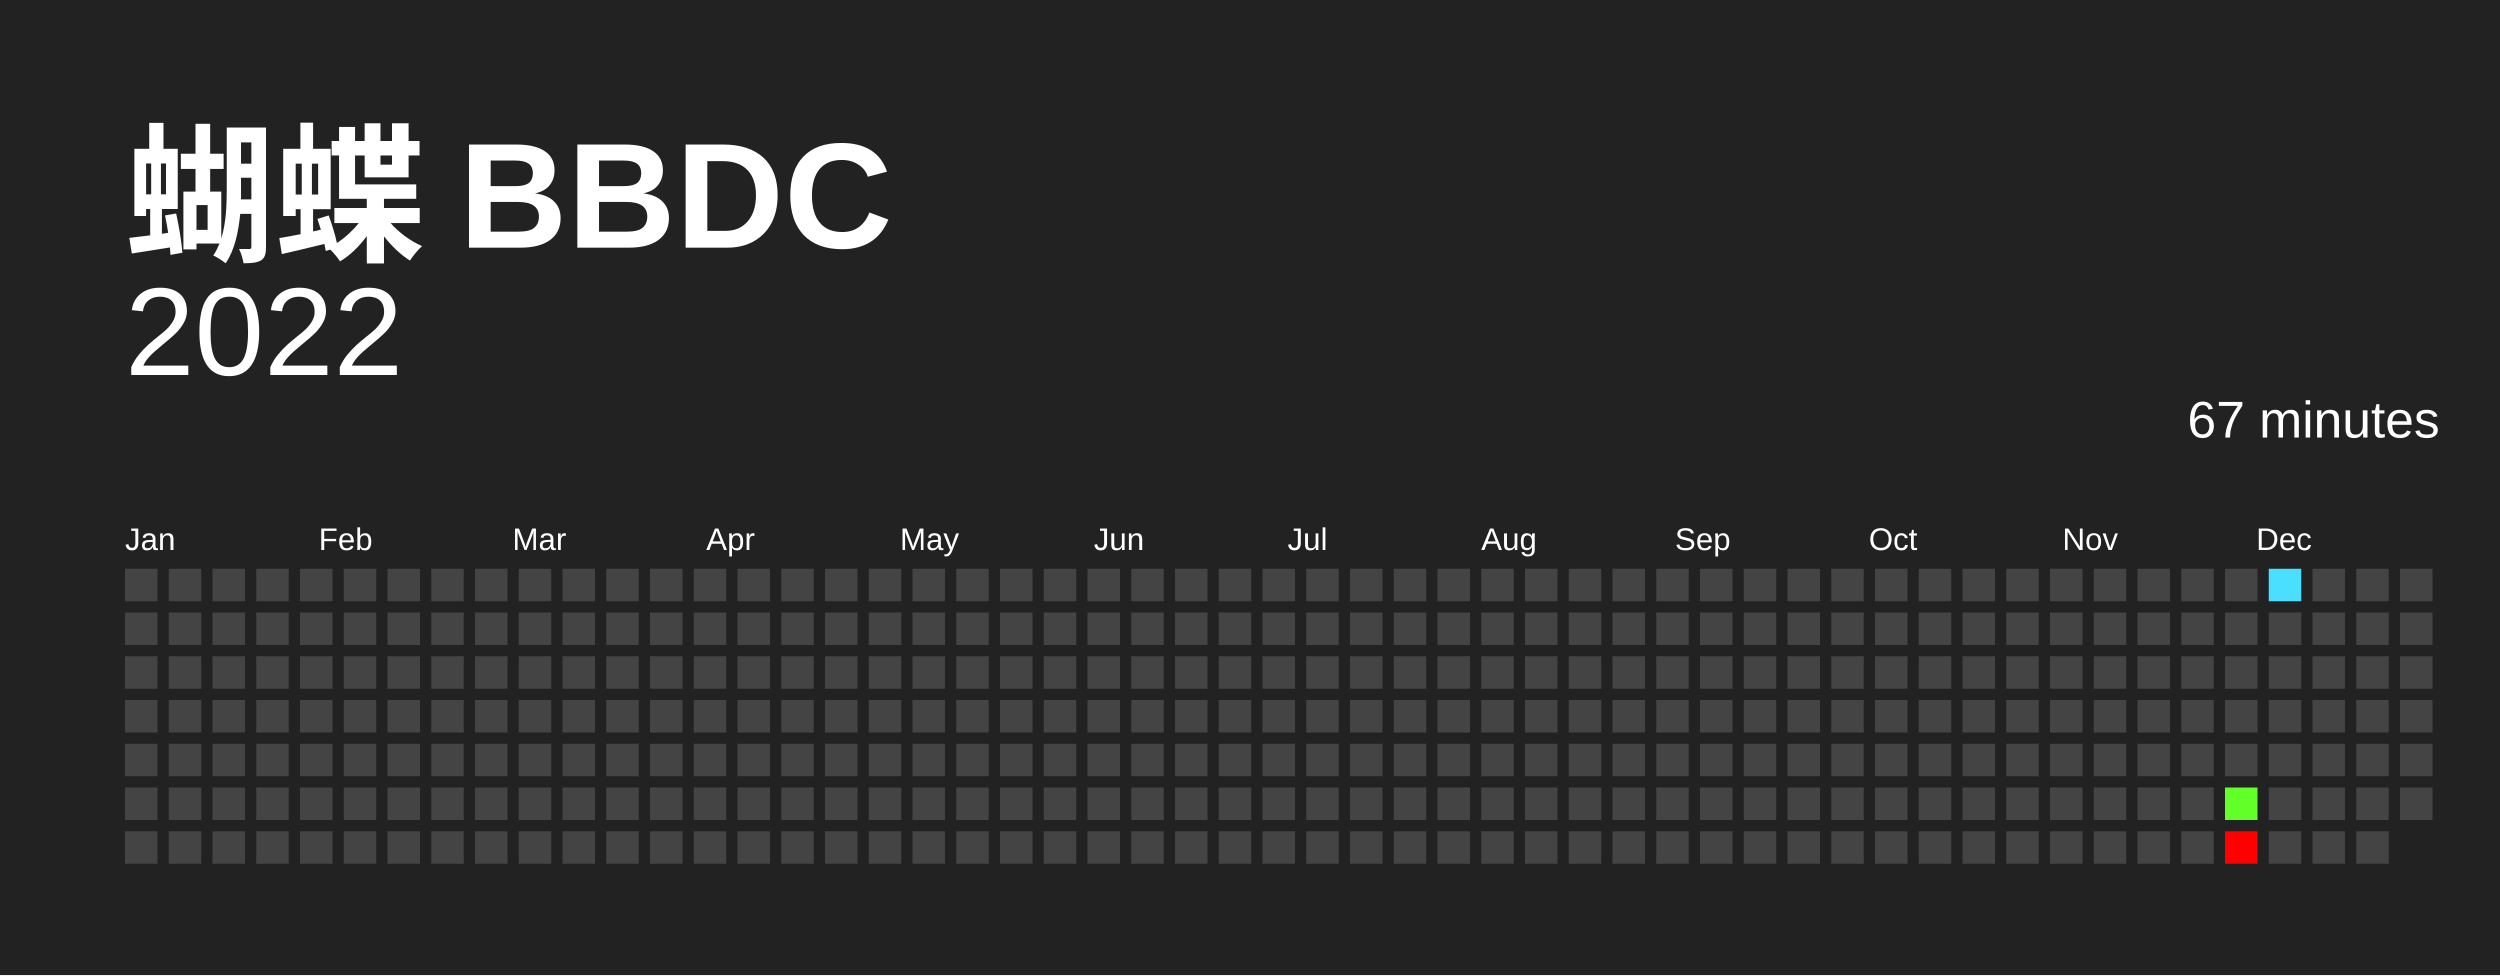
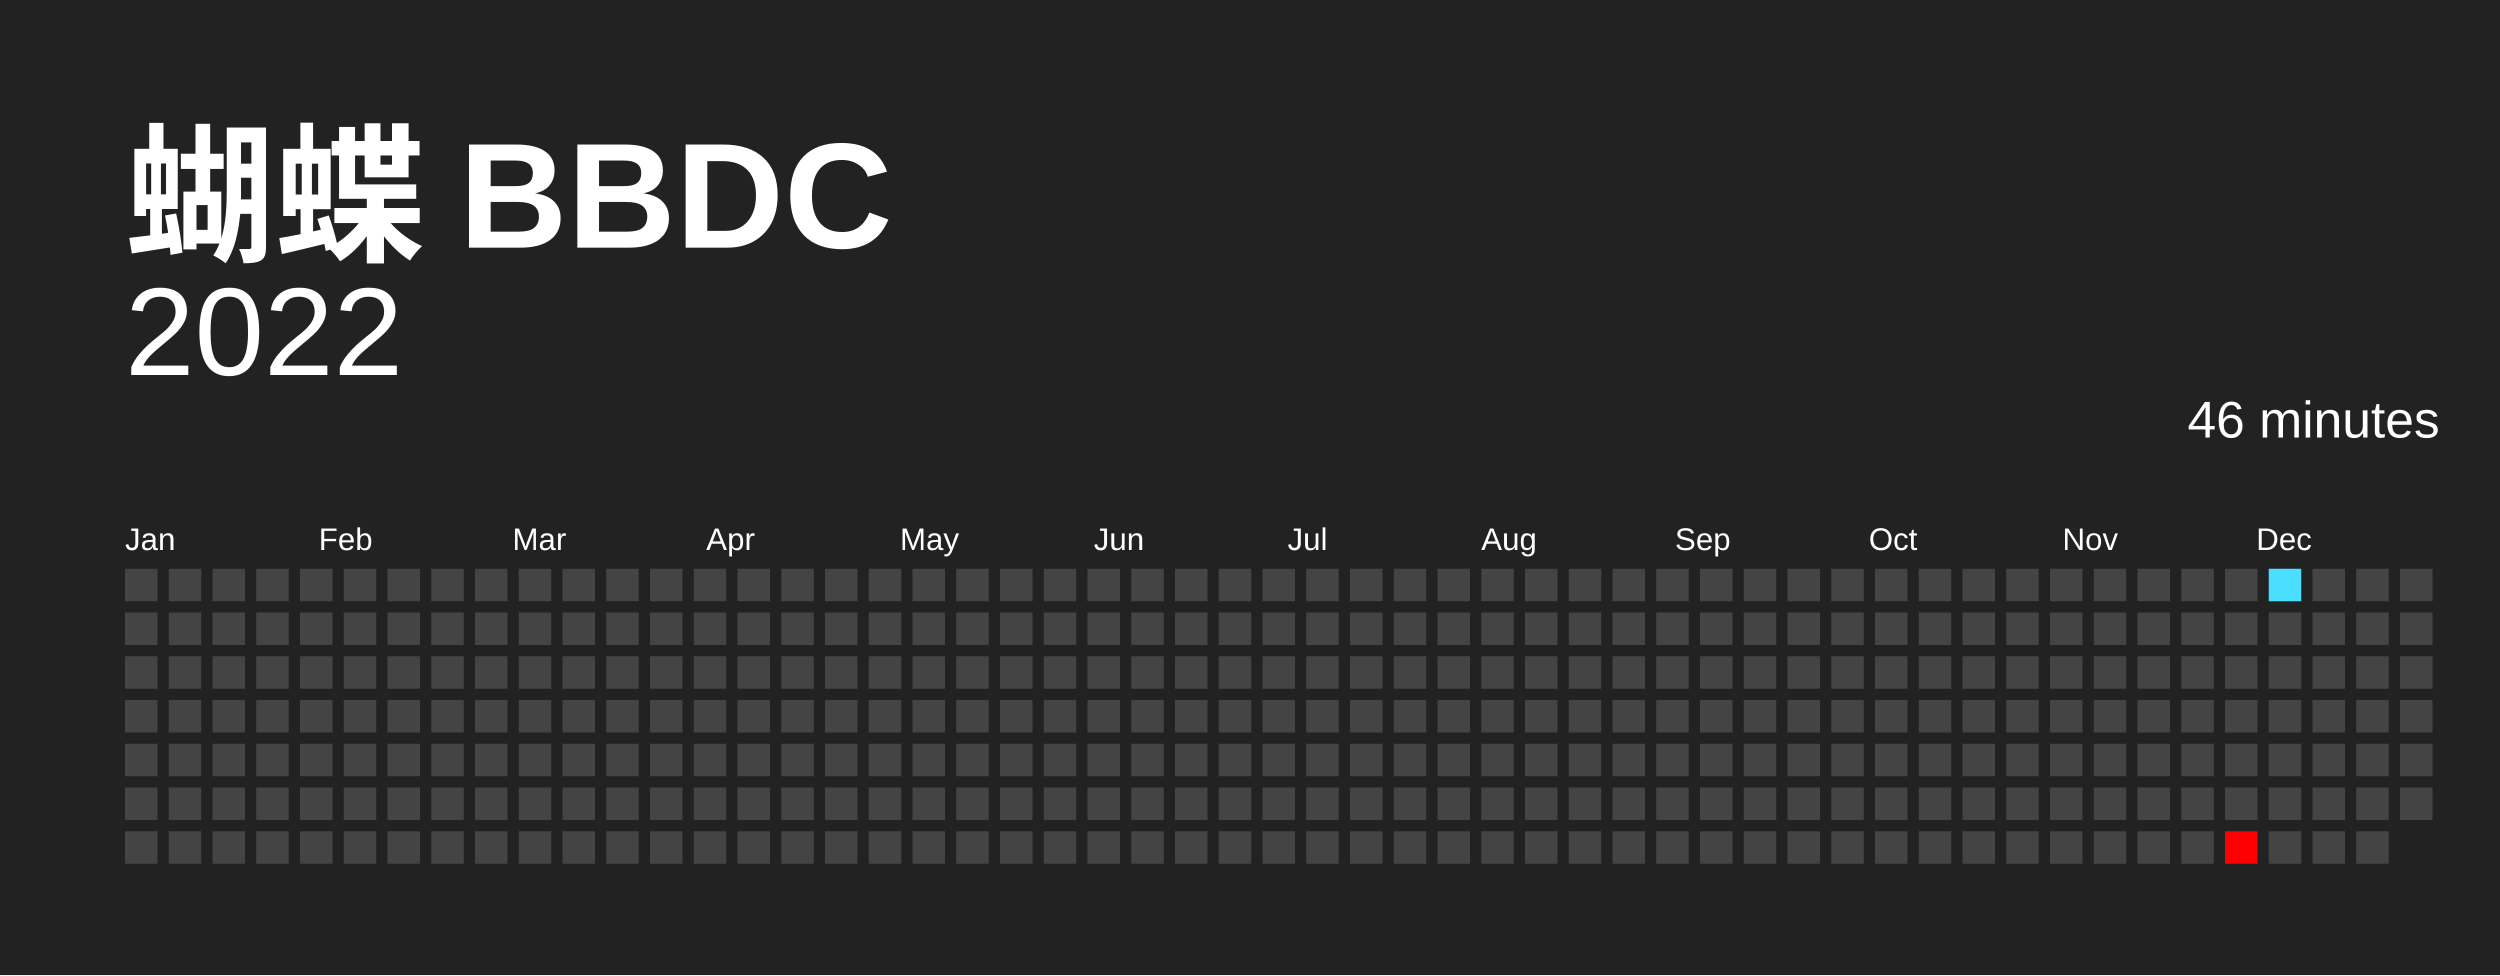
<svg xmlns="http://www.w3.org/2000/svg" baseProfile="full" height="78mm" version="1.1" viewBox="0,0,200,78" width="200mm">
  <defs />
  <rect fill="#222222" height="78" width="200" x="0" y="0" />
  <text fill="#FFFFFF" style="font-size:12px; font-family:Arial; font-weight:bold;" x="10" y="20">蝴蝶 BBDC</text>
  <text alignment-baseline="hanging" fill="#FFFFFF" style="font-size:10.0px; font-family:Arial;" x="10" y="30">2022</text>
-   <text alignment-baseline="hanging" fill="#FFFFFF" style="font-size:4.125px; font-family:Arial;" x="175" y="35">67 minutes</text>
+   <text alignment-baseline="hanging" fill="#FFFFFF" style="font-size:4.125px; font-family:Arial;" x="175" y="35">46 minutes</text>
  <text fill="#FFFFFF" style="font-size:2.5px; font-family:Arial" x="10.0" y="44">Jan</text>
  <text fill="#FFFFFF" style="font-size:2.5px; font-family:Arial" x="25.5" y="44">Feb</text>
  <text fill="#FFFFFF" style="font-size:2.5px; font-family:Arial" x="41.0" y="44">Mar</text>
  <text fill="#FFFFFF" style="font-size:2.5px; font-family:Arial" x="56.5" y="44">Apr</text>
  <text fill="#FFFFFF" style="font-size:2.5px; font-family:Arial" x="72.0" y="44">May</text>
  <text fill="#FFFFFF" style="font-size:2.5px; font-family:Arial" x="87.5" y="44">Jun</text>
  <text fill="#FFFFFF" style="font-size:2.5px; font-family:Arial" x="103.0" y="44">Jul</text>
  <text fill="#FFFFFF" style="font-size:2.5px; font-family:Arial" x="118.5" y="44">Aug</text>
  <text fill="#FFFFFF" style="font-size:2.5px; font-family:Arial" x="134.0" y="44">Sep</text>
  <text fill="#FFFFFF" style="font-size:2.5px; font-family:Arial" x="149.5" y="44">Oct</text>
  <text fill="#FFFFFF" style="font-size:2.5px; font-family:Arial" x="165.0" y="44">Nov</text>
  <text fill="#FFFFFF" style="font-size:2.5px; font-family:Arial" x="180.5" y="44">Dec</text>
  <rect fill="#444444" height="2.6" width="2.6" x="10.0" y="45.5" />
  <rect fill="#444444" height="2.6" width="2.6" x="10.0" y="49.0" />
  <rect fill="#444444" height="2.6" width="2.6" x="10.0" y="52.5" />
  <rect fill="#444444" height="2.6" width="2.6" x="10.0" y="56.0" />
  <rect fill="#444444" height="2.6" width="2.6" x="10.0" y="59.5" />
  <rect fill="#444444" height="2.6" width="2.6" x="10.0" y="63.0" />
  <rect fill="#444444" height="2.6" width="2.6" x="10.0" y="66.5" />
  <rect fill="#444444" height="2.6" width="2.6" x="13.5" y="45.5" />
  <rect fill="#444444" height="2.6" width="2.6" x="13.5" y="49.0" />
  <rect fill="#444444" height="2.6" width="2.6" x="13.5" y="52.5" />
  <rect fill="#444444" height="2.6" width="2.6" x="13.5" y="56.0" />
  <rect fill="#444444" height="2.6" width="2.6" x="13.5" y="59.5" />
  <rect fill="#444444" height="2.6" width="2.6" x="13.5" y="63.0" />
  <rect fill="#444444" height="2.6" width="2.6" x="13.5" y="66.5" />
  <rect fill="#444444" height="2.6" width="2.6" x="17.0" y="45.5" />
  <rect fill="#444444" height="2.6" width="2.6" x="17.0" y="49.0" />
  <rect fill="#444444" height="2.6" width="2.6" x="17.0" y="52.5" />
  <rect fill="#444444" height="2.6" width="2.6" x="17.0" y="56.0" />
  <rect fill="#444444" height="2.6" width="2.6" x="17.0" y="59.5" />
  <rect fill="#444444" height="2.6" width="2.6" x="17.0" y="63.0" />
  <rect fill="#444444" height="2.6" width="2.6" x="17.0" y="66.5" />
  <rect fill="#444444" height="2.6" width="2.6" x="20.5" y="45.5" />
  <rect fill="#444444" height="2.6" width="2.6" x="20.5" y="49.0" />
  <rect fill="#444444" height="2.6" width="2.6" x="20.5" y="52.5" />
  <rect fill="#444444" height="2.6" width="2.6" x="20.5" y="56.0" />
  <rect fill="#444444" height="2.6" width="2.6" x="20.5" y="59.5" />
  <rect fill="#444444" height="2.6" width="2.6" x="20.5" y="63.0" />
  <rect fill="#444444" height="2.6" width="2.6" x="20.5" y="66.5" />
  <rect fill="#444444" height="2.6" width="2.6" x="24.0" y="45.5" />
  <rect fill="#444444" height="2.6" width="2.6" x="24.0" y="49.0" />
  <rect fill="#444444" height="2.6" width="2.6" x="24.0" y="52.5" />
  <rect fill="#444444" height="2.6" width="2.6" x="24.0" y="56.0" />
  <rect fill="#444444" height="2.6" width="2.6" x="24.0" y="59.5" />
  <rect fill="#444444" height="2.6" width="2.6" x="24.0" y="63.0" />
  <rect fill="#444444" height="2.6" width="2.6" x="24.0" y="66.5" />
  <rect fill="#444444" height="2.6" width="2.6" x="27.5" y="45.5" />
  <rect fill="#444444" height="2.6" width="2.6" x="27.5" y="49.0" />
  <rect fill="#444444" height="2.6" width="2.6" x="27.5" y="52.5" />
  <rect fill="#444444" height="2.6" width="2.6" x="27.5" y="56.0" />
  <rect fill="#444444" height="2.6" width="2.6" x="27.5" y="59.5" />
  <rect fill="#444444" height="2.6" width="2.6" x="27.5" y="63.0" />
  <rect fill="#444444" height="2.6" width="2.6" x="27.5" y="66.5" />
  <rect fill="#444444" height="2.6" width="2.6" x="31.0" y="45.5" />
  <rect fill="#444444" height="2.6" width="2.6" x="31.0" y="49.0" />
  <rect fill="#444444" height="2.6" width="2.6" x="31.0" y="52.5" />
  <rect fill="#444444" height="2.6" width="2.6" x="31.0" y="56.0" />
  <rect fill="#444444" height="2.6" width="2.6" x="31.0" y="59.5" />
  <rect fill="#444444" height="2.6" width="2.6" x="31.0" y="63.0" />
  <rect fill="#444444" height="2.6" width="2.6" x="31.0" y="66.5" />
  <rect fill="#444444" height="2.6" width="2.6" x="34.5" y="45.5" />
  <rect fill="#444444" height="2.6" width="2.6" x="34.5" y="49.0" />
  <rect fill="#444444" height="2.6" width="2.6" x="34.5" y="52.5" />
  <rect fill="#444444" height="2.6" width="2.6" x="34.5" y="56.0" />
  <rect fill="#444444" height="2.6" width="2.6" x="34.5" y="59.5" />
  <rect fill="#444444" height="2.6" width="2.6" x="34.5" y="63.0" />
  <rect fill="#444444" height="2.6" width="2.6" x="34.5" y="66.5" />
  <rect fill="#444444" height="2.6" width="2.6" x="38.0" y="45.5" />
  <rect fill="#444444" height="2.6" width="2.6" x="38.0" y="49.0" />
  <rect fill="#444444" height="2.6" width="2.6" x="38.0" y="52.5" />
  <rect fill="#444444" height="2.6" width="2.6" x="38.0" y="56.0" />
  <rect fill="#444444" height="2.6" width="2.6" x="38.0" y="59.5" />
  <rect fill="#444444" height="2.6" width="2.6" x="38.0" y="63.0" />
  <rect fill="#444444" height="2.6" width="2.6" x="38.0" y="66.5" />
  <rect fill="#444444" height="2.6" width="2.6" x="41.5" y="45.5" />
  <rect fill="#444444" height="2.6" width="2.6" x="41.5" y="49.0" />
  <rect fill="#444444" height="2.6" width="2.6" x="41.5" y="52.5" />
  <rect fill="#444444" height="2.6" width="2.6" x="41.5" y="56.0" />
  <rect fill="#444444" height="2.6" width="2.6" x="41.5" y="59.5" />
  <rect fill="#444444" height="2.6" width="2.6" x="41.5" y="63.0" />
  <rect fill="#444444" height="2.6" width="2.6" x="41.5" y="66.5" />
  <rect fill="#444444" height="2.6" width="2.6" x="45.0" y="45.5" />
  <rect fill="#444444" height="2.6" width="2.6" x="45.0" y="49.0" />
  <rect fill="#444444" height="2.6" width="2.6" x="45.0" y="52.5" />
  <rect fill="#444444" height="2.6" width="2.6" x="45.0" y="56.0" />
  <rect fill="#444444" height="2.6" width="2.6" x="45.0" y="59.5" />
  <rect fill="#444444" height="2.6" width="2.6" x="45.0" y="63.0" />
  <rect fill="#444444" height="2.6" width="2.6" x="45.0" y="66.5" />
  <rect fill="#444444" height="2.6" width="2.6" x="48.5" y="45.5" />
  <rect fill="#444444" height="2.6" width="2.6" x="48.5" y="49.0" />
  <rect fill="#444444" height="2.6" width="2.6" x="48.5" y="52.5" />
  <rect fill="#444444" height="2.6" width="2.6" x="48.5" y="56.0" />
  <rect fill="#444444" height="2.6" width="2.6" x="48.5" y="59.5" />
  <rect fill="#444444" height="2.6" width="2.6" x="48.5" y="63.0" />
  <rect fill="#444444" height="2.6" width="2.6" x="48.5" y="66.5" />
  <rect fill="#444444" height="2.6" width="2.6" x="52.0" y="45.5" />
  <rect fill="#444444" height="2.6" width="2.6" x="52.0" y="49.0" />
  <rect fill="#444444" height="2.6" width="2.6" x="52.0" y="52.5" />
  <rect fill="#444444" height="2.6" width="2.6" x="52.0" y="56.0" />
  <rect fill="#444444" height="2.6" width="2.6" x="52.0" y="59.5" />
  <rect fill="#444444" height="2.6" width="2.6" x="52.0" y="63.0" />
  <rect fill="#444444" height="2.6" width="2.6" x="52.0" y="66.5" />
  <rect fill="#444444" height="2.6" width="2.6" x="55.5" y="45.5" />
  <rect fill="#444444" height="2.6" width="2.6" x="55.5" y="49.0" />
  <rect fill="#444444" height="2.6" width="2.6" x="55.5" y="52.5" />
  <rect fill="#444444" height="2.6" width="2.6" x="55.5" y="56.0" />
  <rect fill="#444444" height="2.6" width="2.6" x="55.5" y="59.5" />
  <rect fill="#444444" height="2.6" width="2.6" x="55.5" y="63.0" />
  <rect fill="#444444" height="2.6" width="2.6" x="55.5" y="66.5" />
  <rect fill="#444444" height="2.6" width="2.6" x="59.0" y="45.5" />
  <rect fill="#444444" height="2.6" width="2.6" x="59.0" y="49.0" />
  <rect fill="#444444" height="2.6" width="2.6" x="59.0" y="52.5" />
  <rect fill="#444444" height="2.6" width="2.6" x="59.0" y="56.0" />
  <rect fill="#444444" height="2.6" width="2.6" x="59.0" y="59.5" />
  <rect fill="#444444" height="2.6" width="2.6" x="59.0" y="63.0" />
  <rect fill="#444444" height="2.6" width="2.6" x="59.0" y="66.5" />
  <rect fill="#444444" height="2.6" width="2.6" x="62.5" y="45.5" />
  <rect fill="#444444" height="2.6" width="2.6" x="62.5" y="49.0" />
  <rect fill="#444444" height="2.6" width="2.6" x="62.5" y="52.5" />
  <rect fill="#444444" height="2.6" width="2.6" x="62.5" y="56.0" />
  <rect fill="#444444" height="2.6" width="2.6" x="62.5" y="59.5" />
  <rect fill="#444444" height="2.6" width="2.6" x="62.5" y="63.0" />
  <rect fill="#444444" height="2.6" width="2.6" x="62.5" y="66.5" />
  <rect fill="#444444" height="2.6" width="2.6" x="66.0" y="45.5" />
  <rect fill="#444444" height="2.6" width="2.6" x="66.0" y="49.0" />
  <rect fill="#444444" height="2.6" width="2.6" x="66.0" y="52.5" />
  <rect fill="#444444" height="2.6" width="2.6" x="66.0" y="56.0" />
  <rect fill="#444444" height="2.6" width="2.6" x="66.0" y="59.5" />
  <rect fill="#444444" height="2.6" width="2.6" x="66.0" y="63.0" />
  <rect fill="#444444" height="2.6" width="2.6" x="66.0" y="66.5" />
  <rect fill="#444444" height="2.6" width="2.6" x="69.5" y="45.5" />
  <rect fill="#444444" height="2.6" width="2.6" x="69.5" y="49.0" />
  <rect fill="#444444" height="2.6" width="2.6" x="69.5" y="52.5" />
  <rect fill="#444444" height="2.6" width="2.6" x="69.5" y="56.0" />
  <rect fill="#444444" height="2.6" width="2.6" x="69.5" y="59.5" />
  <rect fill="#444444" height="2.6" width="2.6" x="69.5" y="63.0" />
  <rect fill="#444444" height="2.6" width="2.6" x="69.5" y="66.5" />
  <rect fill="#444444" height="2.6" width="2.6" x="73.0" y="45.5" />
  <rect fill="#444444" height="2.6" width="2.6" x="73.0" y="49.0" />
  <rect fill="#444444" height="2.6" width="2.6" x="73.0" y="52.5" />
  <rect fill="#444444" height="2.6" width="2.6" x="73.0" y="56.0" />
  <rect fill="#444444" height="2.6" width="2.6" x="73.0" y="59.5" />
  <rect fill="#444444" height="2.6" width="2.6" x="73.0" y="63.0" />
  <rect fill="#444444" height="2.6" width="2.6" x="73.0" y="66.5" />
  <rect fill="#444444" height="2.6" width="2.6" x="76.5" y="45.5" />
  <rect fill="#444444" height="2.6" width="2.6" x="76.5" y="49.0" />
  <rect fill="#444444" height="2.6" width="2.6" x="76.5" y="52.5" />
  <rect fill="#444444" height="2.6" width="2.6" x="76.5" y="56.0" />
  <rect fill="#444444" height="2.6" width="2.6" x="76.5" y="59.5" />
  <rect fill="#444444" height="2.6" width="2.6" x="76.5" y="63.0" />
  <rect fill="#444444" height="2.6" width="2.6" x="76.5" y="66.5" />
  <rect fill="#444444" height="2.6" width="2.6" x="80.0" y="45.5" />
  <rect fill="#444444" height="2.6" width="2.6" x="80.0" y="49.0" />
  <rect fill="#444444" height="2.6" width="2.6" x="80.0" y="52.5" />
  <rect fill="#444444" height="2.6" width="2.6" x="80.0" y="56.0" />
  <rect fill="#444444" height="2.6" width="2.6" x="80.0" y="59.5" />
  <rect fill="#444444" height="2.6" width="2.6" x="80.0" y="63.0" />
  <rect fill="#444444" height="2.6" width="2.6" x="80.0" y="66.5" />
  <rect fill="#444444" height="2.6" width="2.6" x="83.5" y="45.5" />
  <rect fill="#444444" height="2.6" width="2.6" x="83.5" y="49.0" />
  <rect fill="#444444" height="2.6" width="2.6" x="83.5" y="52.5" />
  <rect fill="#444444" height="2.6" width="2.6" x="83.5" y="56.0" />
  <rect fill="#444444" height="2.6" width="2.6" x="83.5" y="59.5" />
  <rect fill="#444444" height="2.6" width="2.6" x="83.5" y="63.0" />
  <rect fill="#444444" height="2.6" width="2.6" x="83.5" y="66.5" />
  <rect fill="#444444" height="2.6" width="2.6" x="87.0" y="45.5" />
  <rect fill="#444444" height="2.6" width="2.6" x="87.0" y="49.0" />
  <rect fill="#444444" height="2.6" width="2.6" x="87.0" y="52.5" />
  <rect fill="#444444" height="2.6" width="2.6" x="87.0" y="56.0" />
  <rect fill="#444444" height="2.6" width="2.6" x="87.0" y="59.5" />
  <rect fill="#444444" height="2.6" width="2.6" x="87.0" y="63.0" />
  <rect fill="#444444" height="2.6" width="2.6" x="87.0" y="66.5" />
  <rect fill="#444444" height="2.6" width="2.6" x="90.5" y="45.5" />
  <rect fill="#444444" height="2.6" width="2.6" x="90.5" y="49.0" />
  <rect fill="#444444" height="2.6" width="2.6" x="90.5" y="52.5" />
  <rect fill="#444444" height="2.6" width="2.6" x="90.5" y="56.0" />
  <rect fill="#444444" height="2.6" width="2.6" x="90.5" y="59.5" />
  <rect fill="#444444" height="2.6" width="2.6" x="90.5" y="63.0" />
  <rect fill="#444444" height="2.6" width="2.6" x="90.5" y="66.5" />
  <rect fill="#444444" height="2.6" width="2.6" x="94.0" y="45.5" />
  <rect fill="#444444" height="2.6" width="2.6" x="94.0" y="49.0" />
  <rect fill="#444444" height="2.6" width="2.6" x="94.0" y="52.5" />
  <rect fill="#444444" height="2.6" width="2.6" x="94.0" y="56.0" />
  <rect fill="#444444" height="2.6" width="2.6" x="94.0" y="59.5" />
  <rect fill="#444444" height="2.6" width="2.6" x="94.0" y="63.0" />
  <rect fill="#444444" height="2.6" width="2.6" x="94.0" y="66.5" />
  <rect fill="#444444" height="2.6" width="2.6" x="97.5" y="45.5" />
  <rect fill="#444444" height="2.6" width="2.6" x="97.5" y="49.0" />
  <rect fill="#444444" height="2.6" width="2.6" x="97.5" y="52.5" />
  <rect fill="#444444" height="2.6" width="2.6" x="97.5" y="56.0" />
  <rect fill="#444444" height="2.6" width="2.6" x="97.5" y="59.5" />
  <rect fill="#444444" height="2.6" width="2.6" x="97.5" y="63.0" />
  <rect fill="#444444" height="2.6" width="2.6" x="97.5" y="66.5" />
  <rect fill="#444444" height="2.6" width="2.6" x="101.0" y="45.5" />
  <rect fill="#444444" height="2.6" width="2.6" x="101.0" y="49.0" />
  <rect fill="#444444" height="2.6" width="2.6" x="101.0" y="52.5" />
  <rect fill="#444444" height="2.6" width="2.6" x="101.0" y="56.0" />
  <rect fill="#444444" height="2.6" width="2.6" x="101.0" y="59.5" />
  <rect fill="#444444" height="2.6" width="2.6" x="101.0" y="63.0" />
  <rect fill="#444444" height="2.6" width="2.6" x="101.0" y="66.5" />
  <rect fill="#444444" height="2.6" width="2.6" x="104.5" y="45.5" />
  <rect fill="#444444" height="2.6" width="2.6" x="104.5" y="49.0" />
  <rect fill="#444444" height="2.6" width="2.6" x="104.5" y="52.5" />
  <rect fill="#444444" height="2.6" width="2.6" x="104.5" y="56.0" />
  <rect fill="#444444" height="2.6" width="2.6" x="104.5" y="59.5" />
  <rect fill="#444444" height="2.6" width="2.6" x="104.5" y="63.0" />
  <rect fill="#444444" height="2.6" width="2.6" x="104.5" y="66.5" />
  <rect fill="#444444" height="2.6" width="2.6" x="108.0" y="45.5" />
  <rect fill="#444444" height="2.6" width="2.6" x="108.0" y="49.0" />
  <rect fill="#444444" height="2.6" width="2.6" x="108.0" y="52.5" />
  <rect fill="#444444" height="2.6" width="2.6" x="108.0" y="56.0" />
  <rect fill="#444444" height="2.6" width="2.6" x="108.0" y="59.5" />
  <rect fill="#444444" height="2.6" width="2.6" x="108.0" y="63.0" />
  <rect fill="#444444" height="2.6" width="2.6" x="108.0" y="66.5" />
  <rect fill="#444444" height="2.6" width="2.6" x="111.5" y="45.5" />
  <rect fill="#444444" height="2.6" width="2.6" x="111.5" y="49.0" />
  <rect fill="#444444" height="2.6" width="2.6" x="111.5" y="52.5" />
  <rect fill="#444444" height="2.6" width="2.6" x="111.5" y="56.0" />
  <rect fill="#444444" height="2.6" width="2.6" x="111.5" y="59.5" />
  <rect fill="#444444" height="2.6" width="2.6" x="111.5" y="63.0" />
  <rect fill="#444444" height="2.6" width="2.6" x="111.5" y="66.5" />
  <rect fill="#444444" height="2.6" width="2.6" x="115.0" y="45.5" />
  <rect fill="#444444" height="2.6" width="2.6" x="115.0" y="49.0" />
  <rect fill="#444444" height="2.6" width="2.6" x="115.0" y="52.5" />
  <rect fill="#444444" height="2.6" width="2.6" x="115.0" y="56.0" />
  <rect fill="#444444" height="2.6" width="2.6" x="115.0" y="59.5" />
  <rect fill="#444444" height="2.6" width="2.6" x="115.0" y="63.0" />
  <rect fill="#444444" height="2.6" width="2.6" x="115.0" y="66.5" />
  <rect fill="#444444" height="2.6" width="2.6" x="118.5" y="45.5" />
  <rect fill="#444444" height="2.6" width="2.6" x="118.5" y="49.0" />
  <rect fill="#444444" height="2.6" width="2.6" x="118.5" y="52.5" />
  <rect fill="#444444" height="2.6" width="2.6" x="118.5" y="56.0" />
  <rect fill="#444444" height="2.6" width="2.6" x="118.5" y="59.5" />
  <rect fill="#444444" height="2.6" width="2.6" x="118.5" y="63.0" />
  <rect fill="#444444" height="2.6" width="2.6" x="118.5" y="66.5" />
  <rect fill="#444444" height="2.6" width="2.6" x="122.0" y="45.5" />
  <rect fill="#444444" height="2.6" width="2.6" x="122.0" y="49.0" />
  <rect fill="#444444" height="2.6" width="2.6" x="122.0" y="52.5" />
  <rect fill="#444444" height="2.6" width="2.6" x="122.0" y="56.0" />
  <rect fill="#444444" height="2.6" width="2.6" x="122.0" y="59.5" />
  <rect fill="#444444" height="2.6" width="2.6" x="122.0" y="63.0" />
  <rect fill="#444444" height="2.6" width="2.6" x="122.0" y="66.5" />
  <rect fill="#444444" height="2.6" width="2.6" x="125.5" y="45.5" />
  <rect fill="#444444" height="2.6" width="2.6" x="125.5" y="49.0" />
  <rect fill="#444444" height="2.6" width="2.6" x="125.5" y="52.5" />
  <rect fill="#444444" height="2.6" width="2.6" x="125.5" y="56.0" />
  <rect fill="#444444" height="2.6" width="2.6" x="125.5" y="59.5" />
  <rect fill="#444444" height="2.6" width="2.6" x="125.5" y="63.0" />
  <rect fill="#444444" height="2.6" width="2.6" x="125.5" y="66.5" />
  <rect fill="#444444" height="2.6" width="2.6" x="129.0" y="45.5" />
  <rect fill="#444444" height="2.6" width="2.6" x="129.0" y="49.0" />
  <rect fill="#444444" height="2.6" width="2.6" x="129.0" y="52.5" />
  <rect fill="#444444" height="2.6" width="2.6" x="129.0" y="56.0" />
  <rect fill="#444444" height="2.6" width="2.6" x="129.0" y="59.5" />
  <rect fill="#444444" height="2.6" width="2.6" x="129.0" y="63.0" />
  <rect fill="#444444" height="2.6" width="2.6" x="129.0" y="66.5" />
  <rect fill="#444444" height="2.6" width="2.6" x="132.5" y="45.5" />
  <rect fill="#444444" height="2.6" width="2.6" x="132.5" y="49.0" />
  <rect fill="#444444" height="2.6" width="2.6" x="132.5" y="52.5" />
  <rect fill="#444444" height="2.6" width="2.6" x="132.5" y="56.0" />
  <rect fill="#444444" height="2.6" width="2.6" x="132.5" y="59.5" />
  <rect fill="#444444" height="2.6" width="2.6" x="132.5" y="63.0" />
  <rect fill="#444444" height="2.6" width="2.6" x="132.5" y="66.5" />
  <rect fill="#444444" height="2.6" width="2.6" x="136.0" y="45.5" />
  <rect fill="#444444" height="2.6" width="2.6" x="136.0" y="49.0" />
  <rect fill="#444444" height="2.6" width="2.6" x="136.0" y="52.5" />
  <rect fill="#444444" height="2.6" width="2.6" x="136.0" y="56.0" />
  <rect fill="#444444" height="2.6" width="2.6" x="136.0" y="59.5" />
  <rect fill="#444444" height="2.6" width="2.6" x="136.0" y="63.0" />
  <rect fill="#444444" height="2.6" width="2.6" x="136.0" y="66.5" />
  <rect fill="#444444" height="2.6" width="2.6" x="139.5" y="45.5" />
  <rect fill="#444444" height="2.6" width="2.6" x="139.5" y="49.0" />
  <rect fill="#444444" height="2.6" width="2.6" x="139.5" y="52.5" />
  <rect fill="#444444" height="2.6" width="2.6" x="139.5" y="56.0" />
  <rect fill="#444444" height="2.6" width="2.6" x="139.5" y="59.5" />
  <rect fill="#444444" height="2.6" width="2.6" x="139.5" y="63.0" />
  <rect fill="#444444" height="2.6" width="2.6" x="139.5" y="66.5" />
  <rect fill="#444444" height="2.6" width="2.6" x="143.0" y="45.5" />
  <rect fill="#444444" height="2.6" width="2.6" x="143.0" y="49.0" />
  <rect fill="#444444" height="2.6" width="2.6" x="143.0" y="52.5" />
  <rect fill="#444444" height="2.6" width="2.6" x="143.0" y="56.0" />
  <rect fill="#444444" height="2.6" width="2.6" x="143.0" y="59.5" />
  <rect fill="#444444" height="2.6" width="2.6" x="143.0" y="63.0" />
  <rect fill="#444444" height="2.6" width="2.6" x="143.0" y="66.5" />
  <rect fill="#444444" height="2.6" width="2.6" x="146.5" y="45.5" />
  <rect fill="#444444" height="2.6" width="2.6" x="146.5" y="49.0" />
  <rect fill="#444444" height="2.6" width="2.6" x="146.5" y="52.5" />
  <rect fill="#444444" height="2.6" width="2.6" x="146.5" y="56.0" />
  <rect fill="#444444" height="2.6" width="2.6" x="146.5" y="59.5" />
  <rect fill="#444444" height="2.6" width="2.6" x="146.5" y="63.0" />
  <rect fill="#444444" height="2.6" width="2.6" x="146.5" y="66.5" />
  <rect fill="#444444" height="2.6" width="2.6" x="150.0" y="45.5" />
  <rect fill="#444444" height="2.6" width="2.6" x="150.0" y="49.0" />
  <rect fill="#444444" height="2.6" width="2.6" x="150.0" y="52.5" />
  <rect fill="#444444" height="2.6" width="2.6" x="150.0" y="56.0" />
  <rect fill="#444444" height="2.6" width="2.6" x="150.0" y="59.5" />
  <rect fill="#444444" height="2.6" width="2.6" x="150.0" y="63.0" />
  <rect fill="#444444" height="2.6" width="2.6" x="150.0" y="66.5" />
  <rect fill="#444444" height="2.6" width="2.6" x="153.5" y="45.5" />
  <rect fill="#444444" height="2.6" width="2.6" x="153.5" y="49.0" />
  <rect fill="#444444" height="2.6" width="2.6" x="153.5" y="52.5" />
  <rect fill="#444444" height="2.6" width="2.6" x="153.5" y="56.0" />
  <rect fill="#444444" height="2.6" width="2.6" x="153.5" y="59.5" />
  <rect fill="#444444" height="2.6" width="2.6" x="153.5" y="63.0" />
  <rect fill="#444444" height="2.6" width="2.6" x="153.5" y="66.5" />
  <rect fill="#444444" height="2.6" width="2.6" x="157.0" y="45.5" />
  <rect fill="#444444" height="2.6" width="2.6" x="157.0" y="49.0" />
  <rect fill="#444444" height="2.6" width="2.6" x="157.0" y="52.5" />
  <rect fill="#444444" height="2.6" width="2.6" x="157.0" y="56.0" />
  <rect fill="#444444" height="2.6" width="2.6" x="157.0" y="59.5" />
  <rect fill="#444444" height="2.6" width="2.6" x="157.0" y="63.0" />
  <rect fill="#444444" height="2.6" width="2.6" x="157.0" y="66.5" />
  <rect fill="#444444" height="2.6" width="2.6" x="160.5" y="45.5" />
  <rect fill="#444444" height="2.6" width="2.6" x="160.5" y="49.0" />
  <rect fill="#444444" height="2.6" width="2.6" x="160.5" y="52.5" />
  <rect fill="#444444" height="2.6" width="2.6" x="160.5" y="56.0" />
  <rect fill="#444444" height="2.6" width="2.6" x="160.5" y="59.5" />
  <rect fill="#444444" height="2.6" width="2.6" x="160.5" y="63.0" />
  <rect fill="#444444" height="2.6" width="2.6" x="160.5" y="66.5" />
  <rect fill="#444444" height="2.6" width="2.6" x="164.0" y="45.5" />
  <rect fill="#444444" height="2.6" width="2.6" x="164.0" y="49.0" />
  <rect fill="#444444" height="2.6" width="2.6" x="164.0" y="52.5" />
  <rect fill="#444444" height="2.6" width="2.6" x="164.0" y="56.0" />
  <rect fill="#444444" height="2.6" width="2.6" x="164.0" y="59.5" />
  <rect fill="#444444" height="2.6" width="2.6" x="164.0" y="63.0" />
  <rect fill="#444444" height="2.6" width="2.6" x="164.0" y="66.5" />
  <rect fill="#444444" height="2.6" width="2.6" x="167.5" y="45.5" />
  <rect fill="#444444" height="2.6" width="2.6" x="167.5" y="49.0" />
  <rect fill="#444444" height="2.6" width="2.6" x="167.5" y="52.5" />
  <rect fill="#444444" height="2.6" width="2.6" x="167.5" y="56.0" />
  <rect fill="#444444" height="2.6" width="2.6" x="167.5" y="59.5" />
  <rect fill="#444444" height="2.6" width="2.6" x="167.5" y="63.0" />
  <rect fill="#444444" height="2.6" width="2.6" x="167.5" y="66.5" />
  <rect fill="#444444" height="2.6" width="2.6" x="171.0" y="45.5" />
  <rect fill="#444444" height="2.6" width="2.6" x="171.0" y="49.0" />
  <rect fill="#444444" height="2.6" width="2.6" x="171.0" y="52.5" />
  <rect fill="#444444" height="2.6" width="2.6" x="171.0" y="56.0" />
  <rect fill="#444444" height="2.6" width="2.6" x="171.0" y="59.5" />
  <rect fill="#444444" height="2.6" width="2.6" x="171.0" y="63.0" />
  <rect fill="#444444" height="2.6" width="2.6" x="171.0" y="66.5" />
  <rect fill="#444444" height="2.6" width="2.6" x="174.5" y="45.5" />
  <rect fill="#444444" height="2.6" width="2.6" x="174.5" y="49.0" />
  <rect fill="#444444" height="2.6" width="2.6" x="174.5" y="52.5" />
  <rect fill="#444444" height="2.6" width="2.6" x="174.5" y="56.0" />
  <rect fill="#444444" height="2.6" width="2.6" x="174.5" y="59.5" />
  <rect fill="#444444" height="2.6" width="2.6" x="174.5" y="63.0" />
  <rect fill="#444444" height="2.6" width="2.6" x="174.5" y="66.5" />
  <rect fill="#444444" height="2.6" width="2.6" x="178.0" y="45.5" />
  <rect fill="#444444" height="2.6" width="2.6" x="178.0" y="49.0" />
  <rect fill="#444444" height="2.6" width="2.6" x="178.0" y="52.5" />
  <rect fill="#444444" height="2.6" width="2.6" x="178.0" y="56.0" />
  <rect fill="#444444" height="2.6" width="2.6" x="178.0" y="59.5" />
-   <rect fill="#62ff29" height="2.6" width="2.6" x="178.0" y="63.0" />
+   <rect fill="#444444" height="2.6" width="2.6" x="178.0" y="63.0" />
  <rect fill="red" height="2.6" width="2.6" x="178.0" y="66.5" />
  <rect fill="#4bdfff" height="2.6" width="2.6" x="181.5" y="45.5" />
  <rect fill="#444444" height="2.6" width="2.6" x="181.5" y="49.0" />
  <rect fill="#444444" height="2.6" width="2.6" x="181.5" y="52.5" />
  <rect fill="#444444" height="2.6" width="2.6" x="181.5" y="56.0" />
  <rect fill="#444444" height="2.6" width="2.6" x="181.5" y="59.5" />
  <rect fill="#444444" height="2.6" width="2.6" x="181.5" y="63.0" />
  <rect fill="#444444" height="2.6" width="2.6" x="181.5" y="66.5" />
  <rect fill="#444444" height="2.6" width="2.6" x="185.0" y="45.5" />
  <rect fill="#444444" height="2.6" width="2.6" x="185.0" y="49.0" />
  <rect fill="#444444" height="2.6" width="2.6" x="185.0" y="52.5" />
  <rect fill="#444444" height="2.6" width="2.6" x="185.0" y="56.0" />
  <rect fill="#444444" height="2.6" width="2.6" x="185.0" y="59.5" />
  <rect fill="#444444" height="2.6" width="2.6" x="185.0" y="63.0" />
  <rect fill="#444444" height="2.6" width="2.6" x="185.0" y="66.5" />
  <rect fill="#444444" height="2.6" width="2.6" x="188.5" y="45.5" />
  <rect fill="#444444" height="2.6" width="2.6" x="188.5" y="49.0" />
  <rect fill="#444444" height="2.6" width="2.6" x="188.5" y="52.5" />
  <rect fill="#444444" height="2.6" width="2.6" x="188.5" y="56.0" />
  <rect fill="#444444" height="2.6" width="2.6" x="188.5" y="59.5" />
  <rect fill="#444444" height="2.6" width="2.6" x="188.5" y="63.0" />
  <rect fill="#444444" height="2.6" width="2.6" x="188.5" y="66.5" />
  <rect fill="#444444" height="2.6" width="2.6" x="192.0" y="45.5" />
  <rect fill="#444444" height="2.6" width="2.6" x="192.0" y="49.0" />
  <rect fill="#444444" height="2.6" width="2.6" x="192.0" y="52.5" />
  <rect fill="#444444" height="2.6" width="2.6" x="192.0" y="56.0" />
  <rect fill="#444444" height="2.6" width="2.6" x="192.0" y="59.5" />
  <rect fill="#444444" height="2.6" width="2.6" x="192.0" y="63.0" />
</svg>
